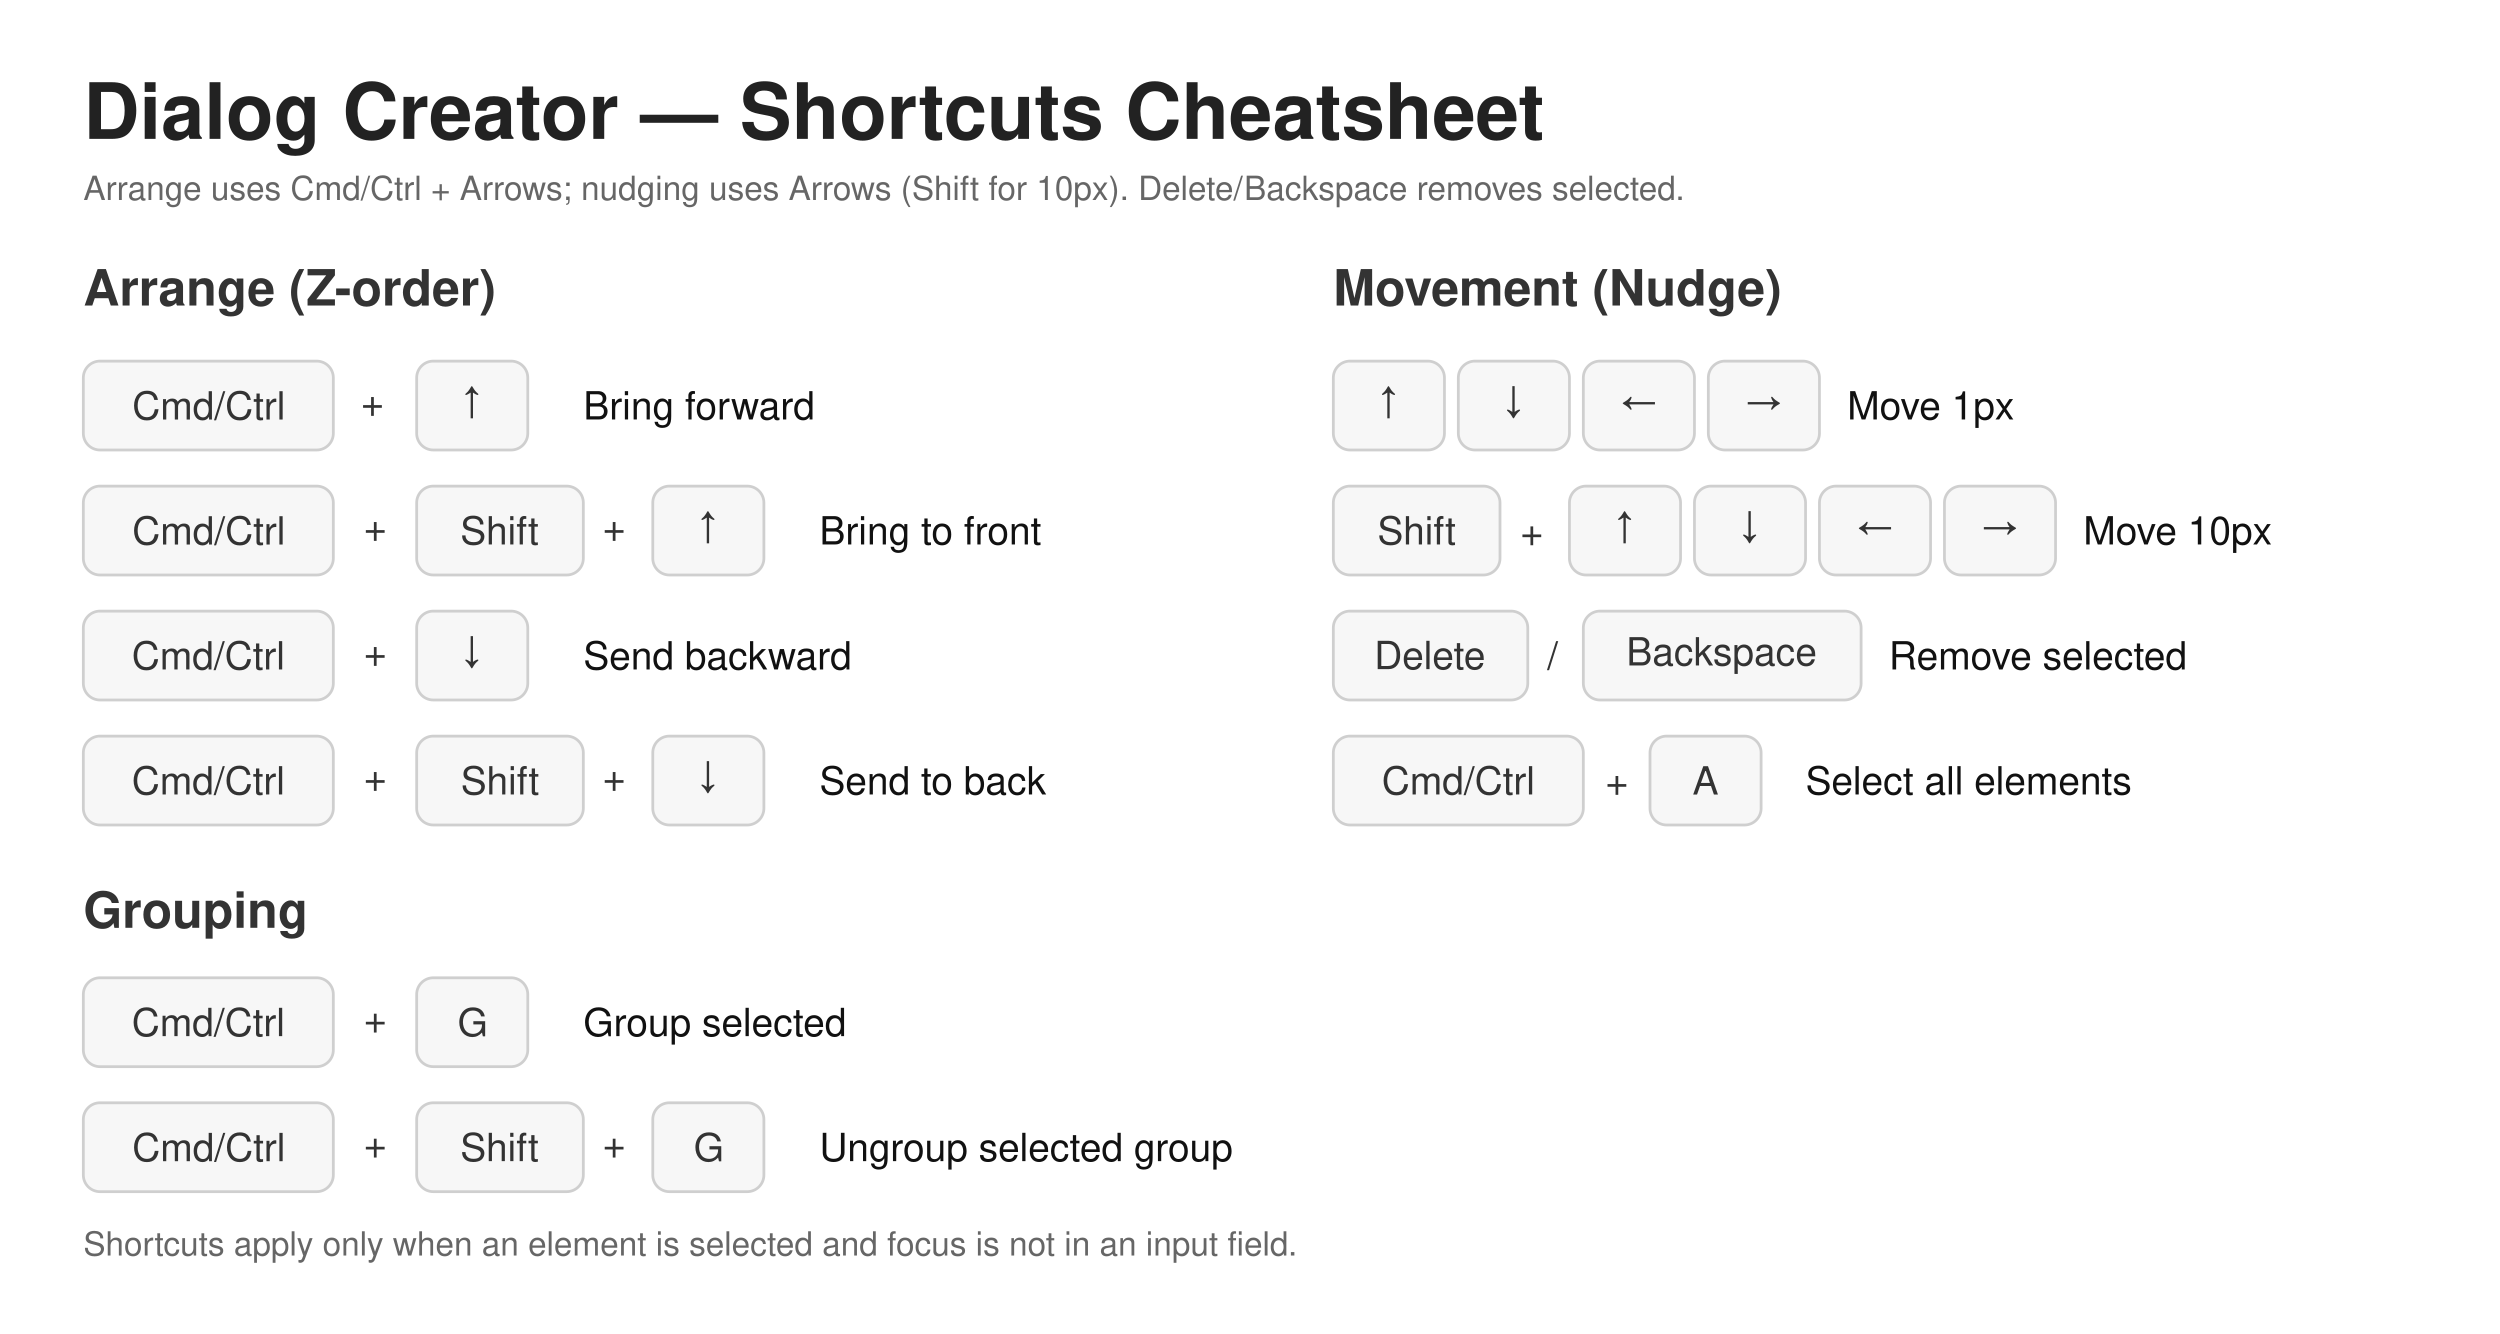
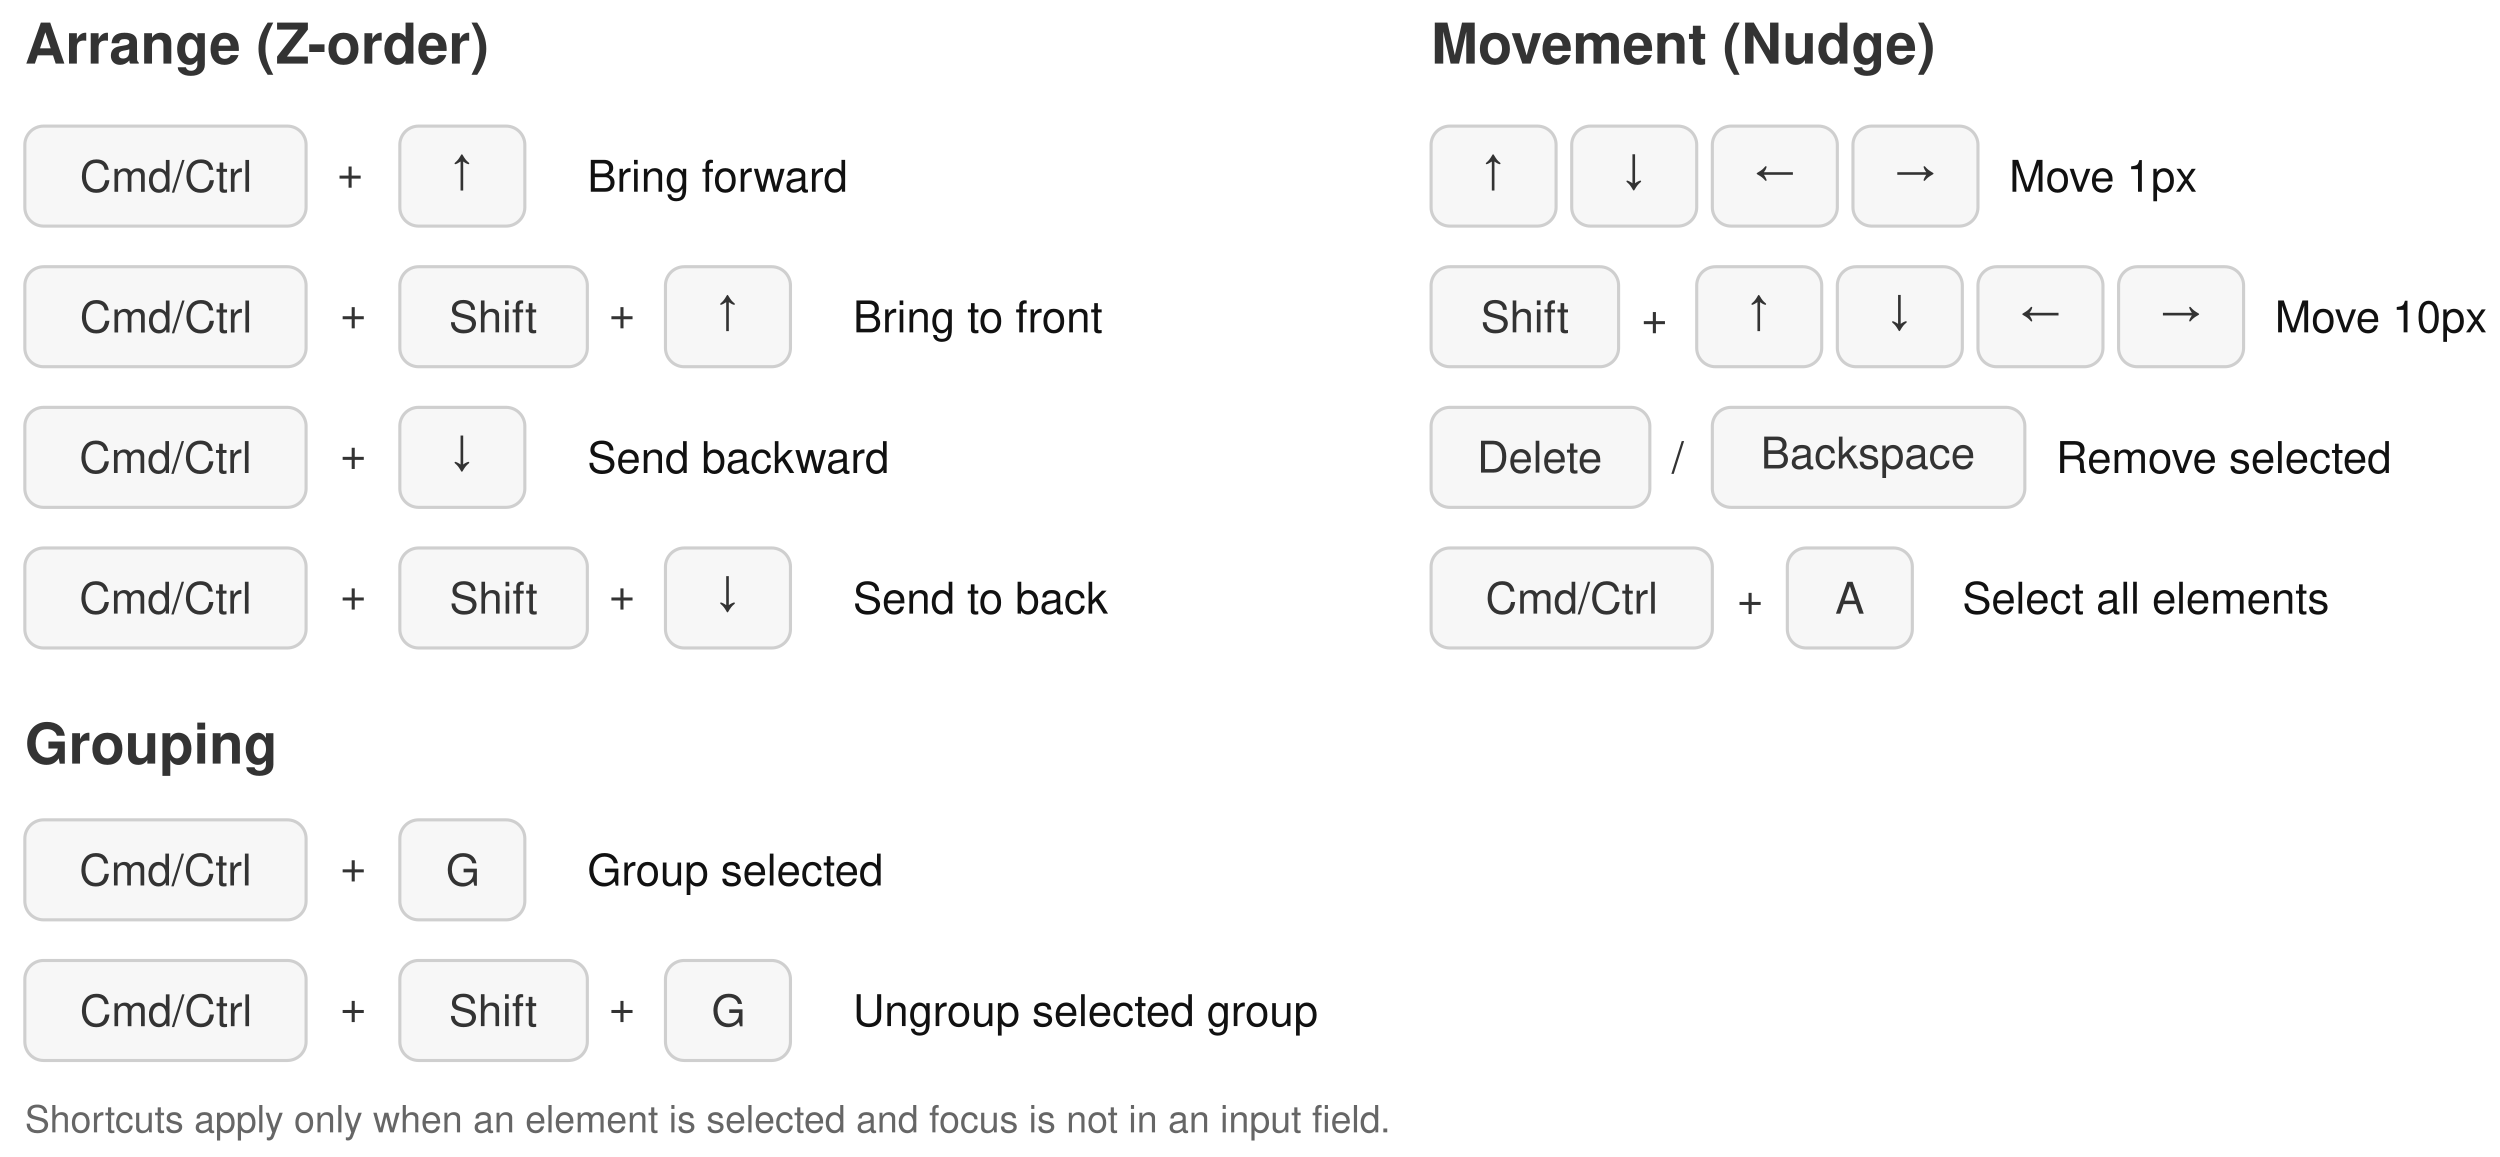
- <svg xmlns="http://www.w3.org/2000/svg" width="900" height="480" viewBox="0 0 900 480" version="1.1" id="svg52">
+ <svg xmlns="http://www.w3.org/2000/svg" width="800" height="370" viewBox="0 0 800 370" version="1.1" id="svg52">
  <defs id="defs1">
    <style id="style1">
      .title { font: 700 28px Helvetica, Arial, sans-serif; fill: #222; }
      .subtitle { font: 700 18px Helvetica, Arial, sans-serif; fill: #333; }
      .label { font: 500 14px Helvetica, Arial, sans-serif; fill: #333; }
      .desc { font: 500 14px Helvetica, Arial, sans-serif; fill: #111; }
      .keycap { fill: #f7f7f7; stroke: #cfcfcf; stroke-width: 1; rx: 6; ry: 6; }
      .hint { font: 500 12px Helvetica, Arial, sans-serif; fill: #666; }
    </style>
  </defs>
-   <text x="30" y="50" class="title" id="text1">Dialog Creator — Shortcuts Cheatsheet</text>
-   <text x="30" y="72" class="hint" id="text2">Arrange uses Cmd/Ctrl + Arrows; nudging uses Arrows (Shift for 10px). Delete/Backspace removes selected.</text>
-   <text x="30" y="110" class="subtitle" id="text3">Arrange (Z-order)</text>
-   <g id="g10">
+   <text x="7.947" y="20.352" class="subtitle" id="text3" style="font-style:normal;font-variant:normal;font-weight:700;font-stretch:normal;font-size:18px;line-height:normal;font-family:Helvetica, Arial, sans-serif">Arrange (Z-order)</text>
+   <g id="g10" transform="translate(-22.05281,-89.64785)">
    <rect x="30" y="130" width="90" height="32" class="keycap" id="rect3" />
    <text x="75.164" y="151.028" class="label" text-anchor="middle" id="text4" style="font-style:normal;font-variant:normal;font-weight:500;font-stretch:normal;font-size:14px;line-height:normal;font-family:Helvetica, Arial, sans-serif">Cmd/Ctrl</text>
  </g>
-   <text x="130" y="149.572" class="label" id="text5" style="font-style:normal;font-variant:normal;font-weight:500;font-stretch:normal;font-size:14px;line-height:normal;font-family:Helvetica, Arial, sans-serif">+</text>
-   <g id="g11">
+   <text x="107.947" y="59.924" class="label" id="text5" style="font-style:normal;font-variant:normal;font-weight:500;font-stretch:normal;font-size:14px;line-height:normal;font-family:Helvetica, Arial, sans-serif">+</text>
+   <g id="g11" transform="translate(-22.05281,-89.64785)">
    <rect x="150" y="130" width="40" height="32" class="keycap" id="rect5" />
    <text x="169.997" y="149.11" class="label" text-anchor="middle" id="text6" style="font-style:normal;font-variant:normal;font-weight:500;font-stretch:normal;font-size:14px;line-height:normal;font-family:Helvetica, Arial, sans-serif">↑</text>
  </g>
-   <text x="210" y="151" class="desc" id="text7">Bring forward</text>
-   <g id="g9">
+   <text x="187.947" y="61.352" class="desc" id="text7" style="font-style:normal;font-variant:normal;font-weight:500;font-stretch:normal;font-size:14px;line-height:normal;font-family:Helvetica, Arial, sans-serif">Bring forward</text>
+   <g id="g9" transform="translate(-22.05281,-89.64785)">
    <rect x="30" y="175" width="90" height="32" class="keycap" id="rect7" />
    <text x="75.164" y="196.028" class="label" text-anchor="middle" id="text8" style="font-style:normal;font-variant:normal;font-weight:500;font-stretch:normal;font-size:14px;line-height:normal;font-family:Helvetica, Arial, sans-serif">Cmd/Ctrl</text>
  </g>
-   <text x="131" y="194.572" class="label" id="text9" style="font-style:normal;font-variant:normal;font-weight:500;font-stretch:normal;font-size:14px;line-height:normal;font-family:Helvetica, Arial, sans-serif">+</text>
-   <rect x="150" y="175" width="60" height="32" class="keycap" id="rect9" />
-   <text x="179.826" y="196" class="label" text-anchor="middle" id="text10" style="font-style:normal;font-variant:normal;font-weight:500;font-stretch:normal;font-size:14px;line-height:normal;font-family:Helvetica, Arial, sans-serif">Shift</text>
-   <text x="217" y="194.572" class="label" id="text11" style="font-style:normal;font-variant:normal;font-weight:500;font-stretch:normal;font-size:14px;line-height:normal;font-family:Helvetica, Arial, sans-serif">+</text>
-   <g id="g13">
+   <text x="108.947" y="104.924" class="label" id="text9" style="font-style:normal;font-variant:normal;font-weight:500;font-stretch:normal;font-size:14px;line-height:normal;font-family:Helvetica, Arial, sans-serif">+</text>
+   <rect x="127.947" y="85.352" width="60" height="32" class="keycap" id="rect9" />
+   <text x="157.773" y="106.353" class="label" text-anchor="middle" id="text10" style="font-style:normal;font-variant:normal;font-weight:500;font-stretch:normal;font-size:14px;line-height:normal;font-family:Helvetica, Arial, sans-serif">Shift</text>
+   <text x="194.947" y="104.924" class="label" id="text11" style="font-style:normal;font-variant:normal;font-weight:500;font-stretch:normal;font-size:14px;line-height:normal;font-family:Helvetica, Arial, sans-serif">+</text>
+   <g id="g13" transform="translate(-22.05281,-89.64785)">
    <rect x="235" y="175" width="40" height="32" class="keycap" id="rect11" />
    <text x="254.997" y="194.11" class="label" text-anchor="middle" id="text12" style="font-style:normal;font-variant:normal;font-weight:500;font-stretch:normal;font-size:14px;line-height:normal;font-family:Helvetica, Arial, sans-serif">↑</text>
  </g>
-   <text x="295" y="196" class="desc" id="text13">Bring to front</text>
-   <g id="g8">
+   <text x="272.947" y="106.352" class="desc" id="text13" style="font-style:normal;font-variant:normal;font-weight:500;font-stretch:normal;font-size:14px;line-height:normal;font-family:Helvetica, Arial, sans-serif">Bring to front</text>
+   <g id="g8" transform="translate(-22.05281,-89.64785)">
    <rect x="30" y="220" width="90" height="32" class="keycap" id="rect13" />
-     <text x="75" y="241" class="label" text-anchor="middle" id="text14">Cmd/Ctrl</text>
+     <text x="75" y="241" class="label" text-anchor="middle" id="text14" style="font-style:normal;font-variant:normal;font-weight:500;font-stretch:normal;font-size:14px;line-height:normal;font-family:Helvetica, Arial, sans-serif">Cmd/Ctrl</text>
  </g>
-   <text x="131" y="239.572" class="label" id="text15" style="font-style:normal;font-variant:normal;font-weight:500;font-stretch:normal;font-size:14px;line-height:normal;font-family:Helvetica, Arial, sans-serif">+</text>
-   <g id="g12">
+   <text x="108.947" y="149.924" class="label" id="text15" style="font-style:normal;font-variant:normal;font-weight:500;font-stretch:normal;font-size:14px;line-height:normal;font-family:Helvetica, Arial, sans-serif">+</text>
+   <g id="g12" transform="translate(-22.05281,-89.64785)">
    <rect x="150" y="220" width="40" height="32" class="keycap" id="rect15" />
    <text x="169.997" y="239.11" class="label" text-anchor="middle" id="text16" style="font-style:normal;font-variant:normal;font-weight:500;font-stretch:normal;font-size:14px;line-height:normal;font-family:Helvetica, Arial, sans-serif">↓</text>
  </g>
-   <text x="210" y="241" class="desc" id="text17" style="font-style:normal;font-variant:normal;font-weight:500;font-stretch:normal;font-size:14px;line-height:normal;font-family:Helvetica, Arial, sans-serif">Send backward</text>
-   <g id="g7">
+   <text x="187.947" y="151.353" class="desc" id="text17" style="font-style:normal;font-variant:normal;font-weight:500;font-stretch:normal;font-size:14px;line-height:normal;font-family:Helvetica, Arial, sans-serif">Send backward</text>
+   <g id="g7" transform="translate(-22.05281,-89.64785)">
    <rect x="30" y="265" width="90" height="32" class="keycap" id="rect17" />
-     <text x="75" y="286" class="label" text-anchor="middle" id="text18">Cmd/Ctrl</text>
+     <text x="75" y="286" class="label" text-anchor="middle" id="text18" style="font-style:normal;font-variant:normal;font-weight:500;font-stretch:normal;font-size:14px;line-height:normal;font-family:Helvetica, Arial, sans-serif">Cmd/Ctrl</text>
  </g>
-   <text x="131" y="284.572" class="label" id="text19" style="font-style:normal;font-variant:normal;font-weight:500;font-stretch:normal;font-size:14px;line-height:normal;font-family:Helvetica, Arial, sans-serif">+</text>
-   <rect x="150" y="265" width="60" height="32" class="keycap" id="rect19" />
-   <text x="180" y="286" class="label" text-anchor="middle" id="text20">Shift</text>
-   <text x="217" y="284.572" class="label" id="text21" style="font-style:normal;font-variant:normal;font-weight:500;font-stretch:normal;font-size:14px;line-height:normal;font-family:Helvetica, Arial, sans-serif">+</text>
-   <g id="g14">
+   <text x="108.947" y="194.924" class="label" id="text19" style="font-style:normal;font-variant:normal;font-weight:500;font-stretch:normal;font-size:14px;line-height:normal;font-family:Helvetica, Arial, sans-serif">+</text>
+   <rect x="127.947" y="175.352" width="60" height="32" class="keycap" id="rect19" />
+   <text x="157.947" y="196.352" class="label" text-anchor="middle" id="text20" style="font-style:normal;font-variant:normal;font-weight:500;font-stretch:normal;font-size:14px;line-height:normal;font-family:Helvetica, Arial, sans-serif">Shift</text>
+   <text x="194.947" y="194.924" class="label" id="text21" style="font-style:normal;font-variant:normal;font-weight:500;font-stretch:normal;font-size:14px;line-height:normal;font-family:Helvetica, Arial, sans-serif">+</text>
+   <g id="g14" transform="translate(-22.05281,-89.64785)">
    <rect x="235" y="265" width="40" height="32" class="keycap" id="rect21" />
    <text x="254.997" y="284.11" class="label" text-anchor="middle" id="text22" style="font-style:normal;font-variant:normal;font-weight:500;font-stretch:normal;font-size:14px;line-height:normal;font-family:Helvetica, Arial, sans-serif">↓</text>
  </g>
-   <text x="295" y="286" class="desc" id="text23">Send to back</text>
-   <text x="30" y="334" class="subtitle" id="text24" style="font-style:normal;font-variant:normal;font-weight:700;font-stretch:normal;font-size:18px;line-height:normal;font-family:Helvetica, Arial, sans-serif">Grouping</text>
-   <g id="g6">
+   <text x="272.947" y="196.352" class="desc" id="text23" style="font-style:normal;font-variant:normal;font-weight:500;font-stretch:normal;font-size:14px;line-height:normal;font-family:Helvetica, Arial, sans-serif">Send to back</text>
+   <text x="7.947" y="244.352" class="subtitle" id="text24" style="font-style:normal;font-variant:normal;font-weight:700;font-stretch:normal;font-size:18px;line-height:normal;font-family:Helvetica, Arial, sans-serif">Grouping</text>
+   <g id="g6" transform="translate(-22.05281,-89.64785)">
    <rect x="30" y="352" width="90" height="32" class="keycap" id="rect24" />
    <text x="75" y="373" class="label" text-anchor="middle" id="text25" style="font-style:normal;font-variant:normal;font-weight:500;font-stretch:normal;font-size:14px;line-height:normal;font-family:Helvetica, Arial, sans-serif">Cmd/Ctrl</text>
  </g>
-   <text x="131" y="371.572" class="label" id="text26" style="font-style:normal;font-variant:normal;font-weight:500;font-stretch:normal;font-size:14px;line-height:normal;font-family:Helvetica, Arial, sans-serif">+</text>
-   <g id="g3">
+   <text x="108.947" y="281.924" class="label" id="text26" style="font-style:normal;font-variant:normal;font-weight:500;font-stretch:normal;font-size:14px;line-height:normal;font-family:Helvetica, Arial, sans-serif">+</text>
+   <g id="g3" transform="translate(-22.05281,-89.64785)">
    <rect x="150" y="352" width="40" height="32" class="keycap" id="rect26" />
    <text x="170.181" y="373.018" class="label" text-anchor="middle" id="text27" style="font-style:normal;font-variant:normal;font-weight:500;font-stretch:normal;font-size:14px;line-height:normal;font-family:Helvetica, Arial, sans-serif">G</text>
  </g>
-   <text x="210" y="373" class="desc" id="text28" style="font-style:normal;font-variant:normal;font-weight:500;font-stretch:normal;font-size:14px;line-height:normal;font-family:Helvetica, Arial, sans-serif">Group selected</text>
-   <g id="g5">
+   <text x="187.947" y="283.352" class="desc" id="text28" style="font-style:normal;font-variant:normal;font-weight:500;font-stretch:normal;font-size:14px;line-height:normal;font-family:Helvetica, Arial, sans-serif">Group selected</text>
+   <g id="g5" transform="translate(-22.05281,-89.64785)">
    <rect x="30" y="397" width="90" height="32" class="keycap" id="rect28" />
    <text x="75.164" y="418.028" class="label" text-anchor="middle" id="text29" style="font-style:normal;font-variant:normal;font-weight:500;font-stretch:normal;font-size:14px;line-height:normal;font-family:Helvetica, Arial, sans-serif">Cmd/Ctrl</text>
  </g>
-   <text x="131" y="416.572" class="label" id="text30" style="font-style:normal;font-variant:normal;font-weight:500;font-stretch:normal;font-size:14px;line-height:normal;font-family:Helvetica, Arial, sans-serif">+</text>
-   <g id="g4">
+   <text x="108.947" y="326.924" class="label" id="text30" style="font-style:normal;font-variant:normal;font-weight:500;font-stretch:normal;font-size:14px;line-height:normal;font-family:Helvetica, Arial, sans-serif">+</text>
+   <g id="g4" transform="translate(-22.05281,-89.64785)">
    <rect x="150" y="397" width="60" height="32" class="keycap" id="rect30" />
    <text x="179.826" y="418" class="label" text-anchor="middle" id="text31" style="font-style:normal;font-variant:normal;font-weight:500;font-stretch:normal;font-size:14px;line-height:normal;font-family:Helvetica, Arial, sans-serif">Shift</text>
  </g>
-   <text x="217" y="416.572" class="label" id="text32" style="font-style:normal;font-variant:normal;font-weight:500;font-stretch:normal;font-size:14px;line-height:normal;font-family:Helvetica, Arial, sans-serif">+</text>
-   <g id="g2">
+   <text x="194.947" y="326.924" class="label" id="text32" style="font-style:normal;font-variant:normal;font-weight:500;font-stretch:normal;font-size:14px;line-height:normal;font-family:Helvetica, Arial, sans-serif">+</text>
+   <g id="g2" transform="translate(-22.05281,-89.64785)">
    <rect x="235" y="397" width="40" height="32" class="keycap" id="rect32" />
    <text x="255.181" y="418.018" class="label" text-anchor="middle" id="text33" style="font-style:normal;font-variant:normal;font-weight:500;font-stretch:normal;font-size:14px;line-height:normal;font-family:Helvetica, Arial, sans-serif">G</text>
  </g>
-   <text x="295" y="418" class="desc" id="text34" style="font-style:normal;font-variant:normal;font-weight:500;font-stretch:normal;font-size:14px;line-height:normal;font-family:Helvetica, Arial, sans-serif">Ungroup selected group</text>
-   <text x="480" y="110" class="subtitle" id="text35">Movement (Nudge)</text>
-   <rect x="480" y="130" width="40" height="32" class="keycap" id="rect35" />
-   <text x="499.997" y="149.11" class="label" text-anchor="middle" id="text36" style="font-style:normal;font-variant:normal;font-weight:500;font-stretch:normal;font-size:14px;line-height:normal;font-family:Helvetica, Arial, sans-serif">↑</text>
-   <rect x="525" y="130" width="40" height="32" class="keycap" id="rect36" />
-   <text x="545" y="149.11" class="label" text-anchor="middle" id="text37" style="font-style:normal;font-variant:normal;font-weight:500;font-stretch:normal;font-size:14px;line-height:normal;font-family:Helvetica, Arial, sans-serif">↓</text>
-   <rect x="570" y="130" width="40" height="32" class="keycap" id="rect37" />
-   <text x="590" y="149.531" class="label" text-anchor="middle" id="text38" style="font-style:normal;font-variant:normal;font-weight:500;font-stretch:normal;font-size:14px;line-height:normal;font-family:Helvetica, Arial, sans-serif">←</text>
-   <rect x="615" y="130" width="40" height="32" class="keycap" id="rect38" />
-   <text x="635" y="149.531" class="label" text-anchor="middle" id="text39" style="font-style:normal;font-variant:normal;font-weight:500;font-stretch:normal;font-size:14px;line-height:normal;font-family:Helvetica, Arial, sans-serif">→</text>
-   <text x="665" y="151" class="desc" id="text40">Move 1px</text>
-   <g id="g1">
+   <text x="272.947" y="328.352" class="desc" id="text34" style="font-style:normal;font-variant:normal;font-weight:500;font-stretch:normal;font-size:14px;line-height:normal;font-family:Helvetica, Arial, sans-serif">Ungroup selected group</text>
+   <text x="457.947" y="20.352" class="subtitle" id="text35" style="font-style:normal;font-variant:normal;font-weight:700;font-stretch:normal;font-size:18px;line-height:normal;font-family:Helvetica, Arial, sans-serif">Movement (Nudge)</text>
+   <rect x="457.947" y="40.352" width="40" height="32" class="keycap" id="rect35" />
+   <text x="477.944" y="59.462" class="label" text-anchor="middle" id="text36" style="font-style:normal;font-variant:normal;font-weight:500;font-stretch:normal;font-size:14px;line-height:normal;font-family:Helvetica, Arial, sans-serif">↑</text>
+   <rect x="502.947" y="40.352" width="40" height="32" class="keycap" id="rect36" />
+   <text x="522.947" y="59.462" class="label" text-anchor="middle" id="text37" style="font-style:normal;font-variant:normal;font-weight:500;font-stretch:normal;font-size:14px;line-height:normal;font-family:Helvetica, Arial, sans-serif">↓</text>
+   <rect x="547.947" y="40.352" width="40" height="32" class="keycap" id="rect37" />
+   <text x="567.947" y="59.883" class="label" text-anchor="middle" id="text38" style="font-style:normal;font-variant:normal;font-weight:500;font-stretch:normal;font-size:14px;line-height:normal;font-family:Helvetica, Arial, sans-serif">←</text>
+   <rect x="592.947" y="40.352" width="40" height="32" class="keycap" id="rect38" />
+   <text x="612.947" y="59.883" class="label" text-anchor="middle" id="text39" style="font-style:normal;font-variant:normal;font-weight:500;font-stretch:normal;font-size:14px;line-height:normal;font-family:Helvetica, Arial, sans-serif">→</text>
+   <text x="642.947" y="61.352" class="desc" id="text40" style="font-style:normal;font-variant:normal;font-weight:500;font-stretch:normal;font-size:14px;line-height:normal;font-family:Helvetica, Arial, sans-serif">Move 1px</text>
+   <g id="g1" transform="translate(-22.05281,-89.64785)">
    <rect x="480" y="175" width="60" height="32" class="keycap" id="rect40" />
-     <text x="510" y="196" class="label" text-anchor="middle" id="text41">Shift</text>
+     <text x="510" y="196" class="label" text-anchor="middle" id="text41" style="font-style:normal;font-variant:normal;font-weight:500;font-stretch:normal;font-size:14px;line-height:normal;font-family:Helvetica, Arial, sans-serif">Shift</text>
  </g>
-   <text x="547.371" y="196.144" class="label" id="text42" style="font-style:normal;font-variant:normal;font-weight:500;font-stretch:normal;font-size:14px;line-height:normal;font-family:Helvetica, Arial, sans-serif">+</text>
-   <rect x="565" y="175" width="40" height="32" class="keycap" id="rect42" />
-   <text x="585" y="194.11" class="label" text-anchor="middle" id="text43" style="font-style:normal;font-variant:normal;font-weight:500;font-stretch:normal;font-size:14px;line-height:normal;font-family:Helvetica, Arial, sans-serif">↑</text>
-   <rect x="610" y="175" width="40" height="32" class="keycap" id="rect43" />
-   <text x="630" y="194.11" class="label" text-anchor="middle" id="text44" style="font-style:normal;font-variant:normal;font-weight:500;font-stretch:normal;font-size:14px;line-height:normal;font-family:Helvetica, Arial, sans-serif">↓</text>
-   <rect x="655" y="175" width="40" height="32" class="keycap" id="rect44" />
-   <text x="675" y="194.531" class="label" text-anchor="middle" id="text45" style="font-style:normal;font-variant:normal;font-weight:500;font-stretch:normal;font-size:14px;line-height:normal;font-family:Helvetica, Arial, sans-serif">←</text>
-   <rect x="700" y="175" width="40" height="32" class="keycap" id="rect45" />
-   <text x="720" y="194.531" class="label" text-anchor="middle" id="text46" style="font-style:normal;font-variant:normal;font-weight:500;font-stretch:normal;font-size:14px;line-height:normal;font-family:Helvetica, Arial, sans-serif">→</text>
-   <text x="750" y="196" class="desc" id="text47">Move 10px</text>
-   <g id="g17">
+   <text x="525.318" y="106.496" class="label" id="text42" style="font-style:normal;font-variant:normal;font-weight:500;font-stretch:normal;font-size:14px;line-height:normal;font-family:Helvetica, Arial, sans-serif">+</text>
+   <rect x="542.947" y="85.352" width="40" height="32" class="keycap" id="rect42" />
+   <text x="562.947" y="104.462" class="label" text-anchor="middle" id="text43" style="font-style:normal;font-variant:normal;font-weight:500;font-stretch:normal;font-size:14px;line-height:normal;font-family:Helvetica, Arial, sans-serif">↑</text>
+   <rect x="587.947" y="85.352" width="40" height="32" class="keycap" id="rect43" />
+   <text x="607.947" y="104.462" class="label" text-anchor="middle" id="text44" style="font-style:normal;font-variant:normal;font-weight:500;font-stretch:normal;font-size:14px;line-height:normal;font-family:Helvetica, Arial, sans-serif">↓</text>
+   <rect x="632.947" y="85.352" width="40" height="32" class="keycap" id="rect44" />
+   <text x="652.947" y="104.883" class="label" text-anchor="middle" id="text45" style="font-style:normal;font-variant:normal;font-weight:500;font-stretch:normal;font-size:14px;line-height:normal;font-family:Helvetica, Arial, sans-serif">←</text>
+   <rect x="677.947" y="85.352" width="40" height="32" class="keycap" id="rect45" />
+   <text x="697.947" y="104.883" class="label" text-anchor="middle" id="text46" style="font-style:normal;font-variant:normal;font-weight:500;font-stretch:normal;font-size:14px;line-height:normal;font-family:Helvetica, Arial, sans-serif">→</text>
+   <text x="727.947" y="106.352" class="desc" id="text47" style="font-style:normal;font-variant:normal;font-weight:500;font-stretch:normal;font-size:14px;line-height:normal;font-family:Helvetica, Arial, sans-serif">Move 10px</text>
+   <g id="g17" transform="translate(-22.05281,-89.64785)">
    <rect x="480" y="220" width="70" height="32" class="keycap" id="rect47" />
    <text x="514.74" y="240.891" class="label" text-anchor="middle" id="text48" style="font-style:normal;font-variant:normal;font-weight:500;font-stretch:normal;font-size:14px;line-height:normal;font-family:Helvetica, Arial, sans-serif">Delete</text>
  </g>
-   <text x="557" y="241" class="label" id="text49" style="font-style:normal;font-variant:normal;font-weight:500;font-stretch:normal;font-size:14px;line-height:normal;font-family:Helvetica, Arial, sans-serif">/</text>
-   <g id="g18">
+   <text x="534.947" y="151.352" class="label" id="text49" style="font-style:normal;font-variant:normal;font-weight:500;font-stretch:normal;font-size:14px;line-height:normal;font-family:Helvetica, Arial, sans-serif">/</text>
+   <g id="g18" transform="translate(-22.05281,-89.64785)">
    <rect x="570" y="220" width="100" height="32" class="keycap" id="rect49" />
    <text x="619.788" y="239.562" class="label" text-anchor="middle" id="text50" style="font-style:normal;font-variant:normal;font-weight:500;font-stretch:normal;font-size:14px;line-height:normal;font-family:Helvetica, Arial, sans-serif">Backspace</text>
  </g>
-   <text x="680" y="241" class="desc" id="text51">Remove selected</text>
-   <g id="g16">
+   <text x="657.947" y="151.352" class="desc" id="text51" style="font-style:normal;font-variant:normal;font-weight:500;font-stretch:normal;font-size:14px;line-height:normal;font-family:Helvetica, Arial, sans-serif">Remove selected</text>
+   <g id="g16" transform="translate(-22.05281,-89.64785)">
    <rect x="480" y="265" width="90" height="32" class="keycap" id="rect50" />
-     <text x="525" y="286" class="label" text-anchor="middle" id="text53">Cmd/Ctrl</text>
+     <text x="525" y="286" class="label" text-anchor="middle" id="text53" style="font-style:normal;font-variant:normal;font-weight:500;font-stretch:normal;font-size:14px;line-height:normal;font-family:Helvetica, Arial, sans-serif">Cmd/Ctrl</text>
  </g>
-   <text x="578" y="286" class="label" id="text54" style="font-style:normal;font-variant:normal;font-weight:500;font-stretch:normal;font-size:14px;line-height:normal;font-family:Helvetica, Arial, sans-serif">+</text>
-   <g id="g15" transform="translate(4)">
+   <text x="555.947" y="196.352" class="label" id="text54" style="font-style:normal;font-variant:normal;font-weight:500;font-stretch:normal;font-size:14px;line-height:normal;font-family:Helvetica, Arial, sans-serif">+</text>
+   <g id="g15" transform="translate(-18.05281,-89.64785)">
    <rect x="590" y="265" width="40" height="32" class="keycap" id="rect51" />
    <text x="609.983" y="286.021" class="label" text-anchor="middle" id="text55" style="font-style:normal;font-variant:normal;font-weight:500;font-stretch:normal;font-size:14px;line-height:normal;font-family:Helvetica, Arial, sans-serif">A</text>
  </g>
-   <text x="650" y="286" class="desc" id="text56">Select all elements</text>
-   <text x="30" y="452" class="hint" id="text52" style="font-style:normal;font-variant:normal;font-weight:500;font-stretch:normal;font-size:12px;line-height:normal;font-family:Helvetica, Arial, sans-serif">Shortcuts apply only when an element is selected and focus is not in an input field.</text>
+   <text x="627.947" y="196.352" class="desc" id="text56" style="font-style:normal;font-variant:normal;font-weight:500;font-stretch:normal;font-size:14px;line-height:normal;font-family:Helvetica, Arial, sans-serif">Select all elements</text>
+   <text x="7.947" y="362.352" class="hint" id="text52" style="font-style:normal;font-variant:normal;font-weight:500;font-stretch:normal;font-size:12px;line-height:normal;font-family:Helvetica, Arial, sans-serif">Shortcuts apply only when an element is selected and focus is not in an input field.</text>
</svg>
